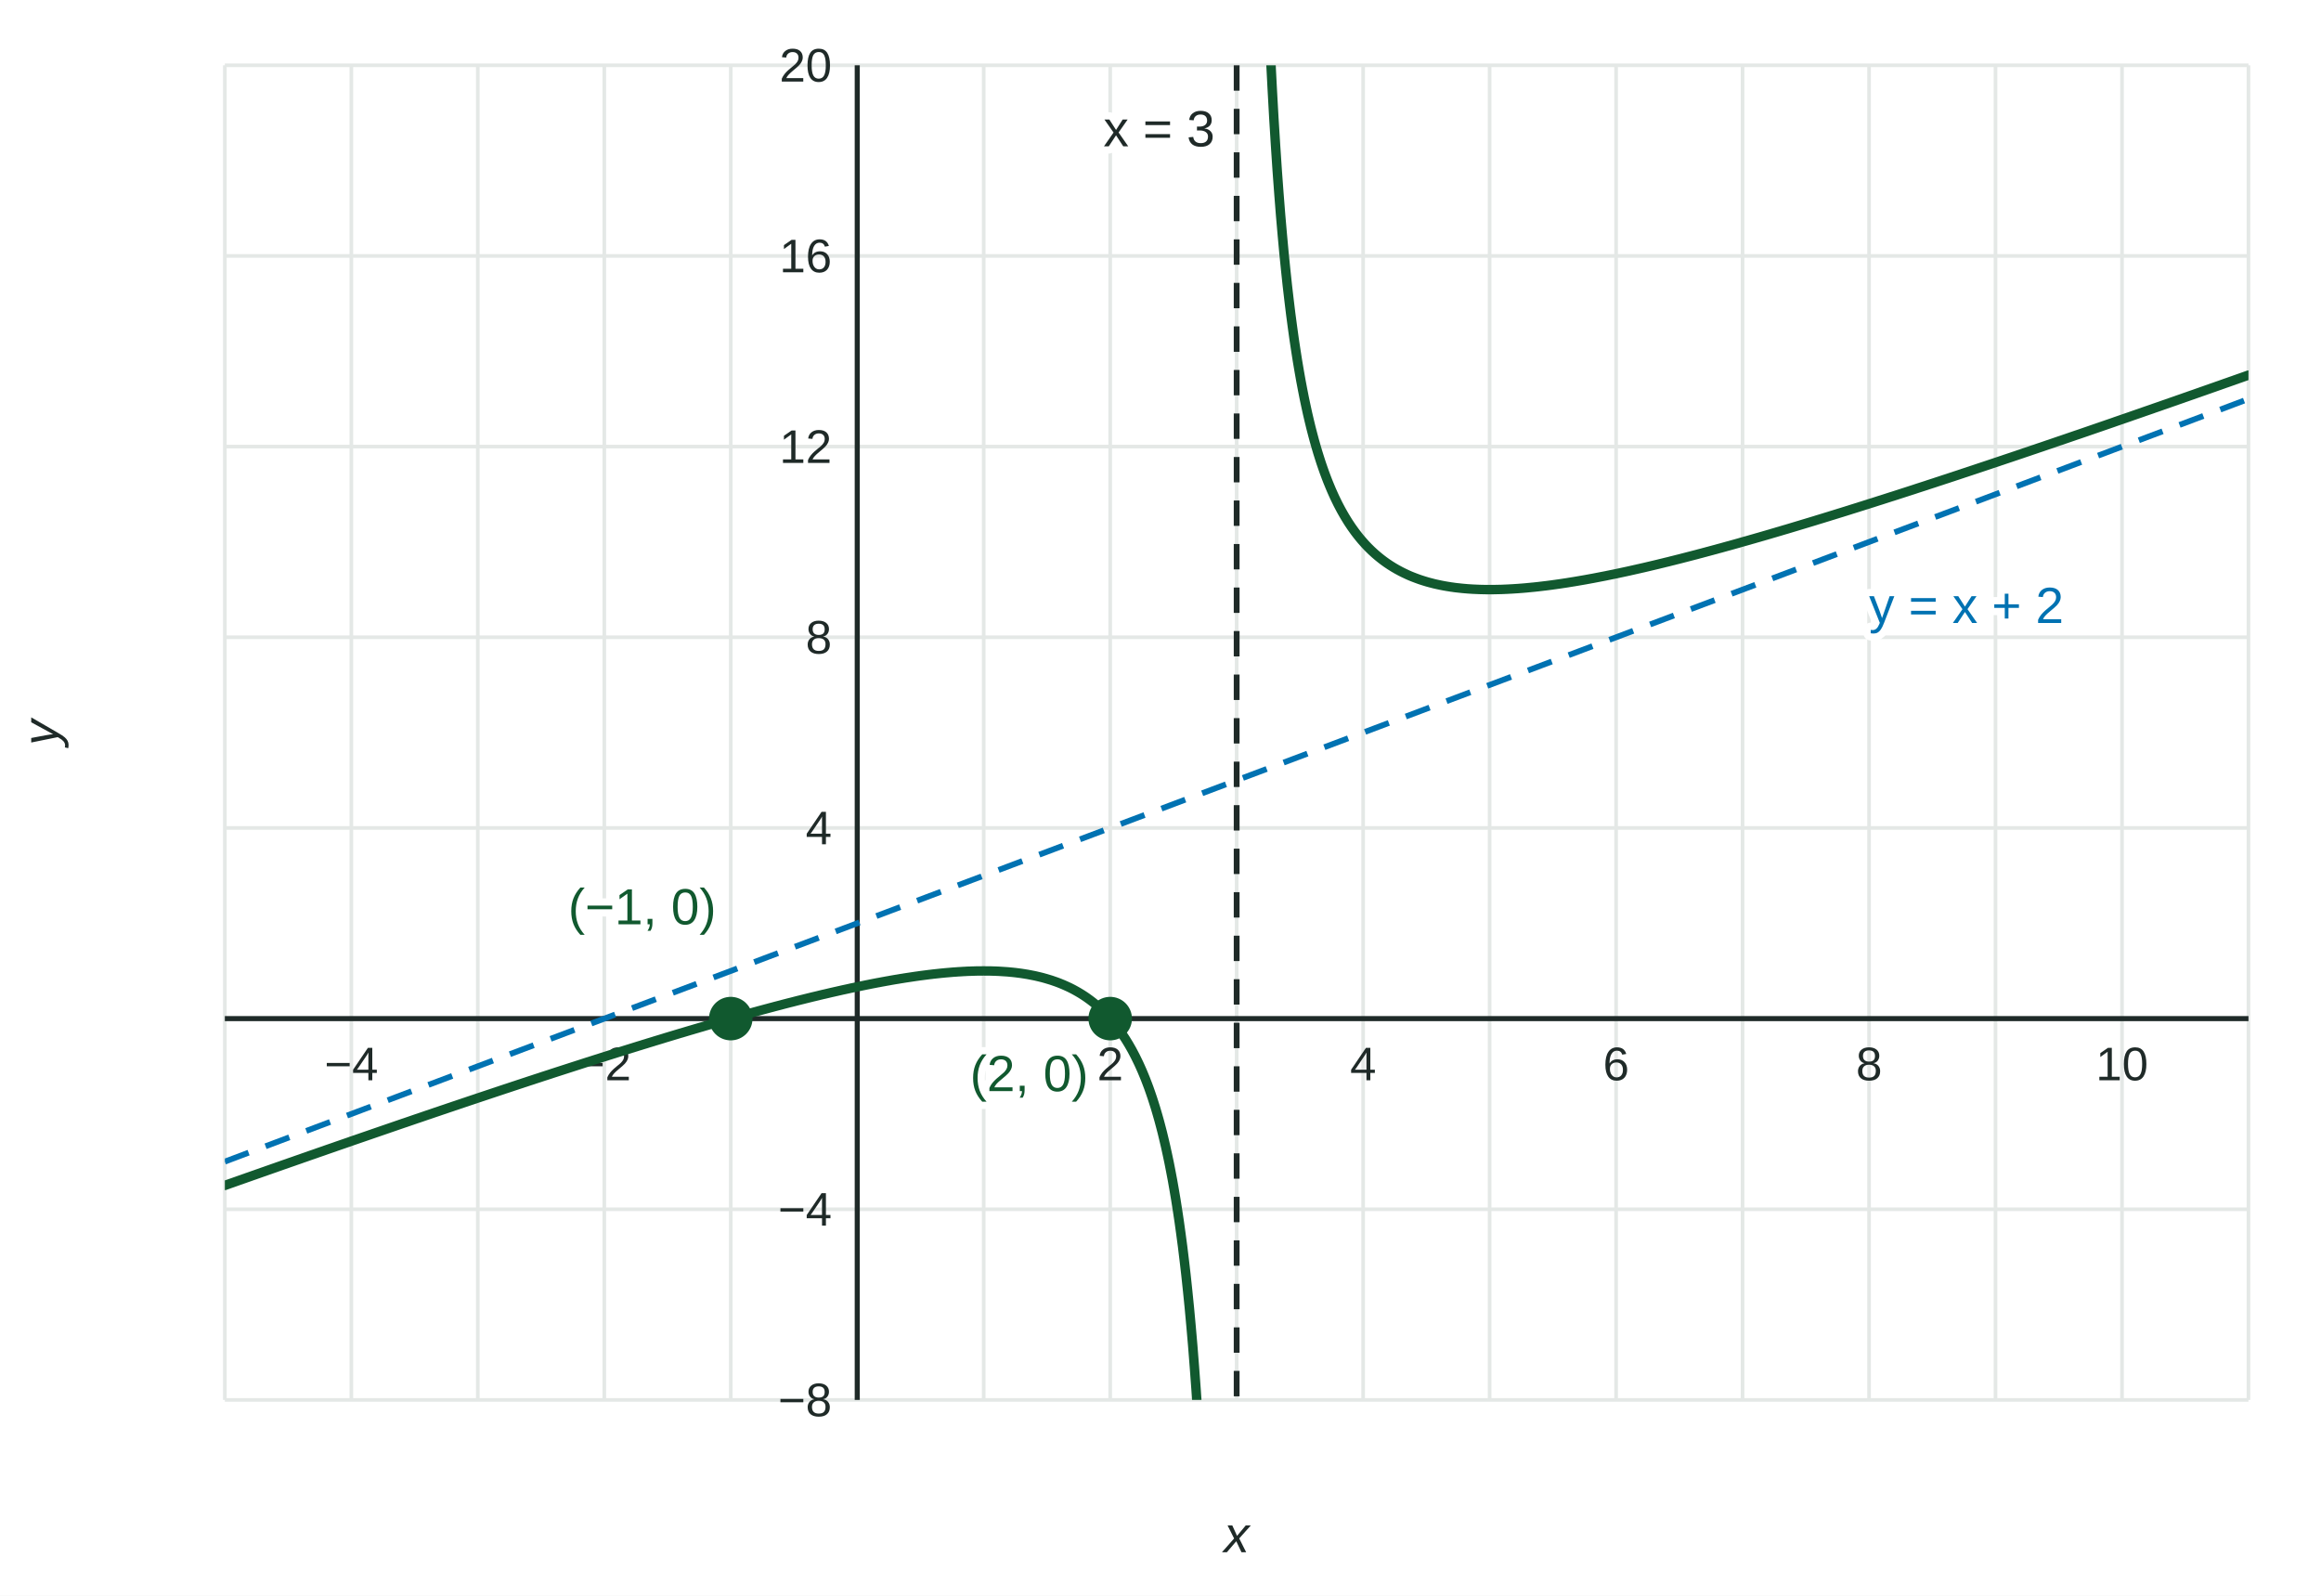
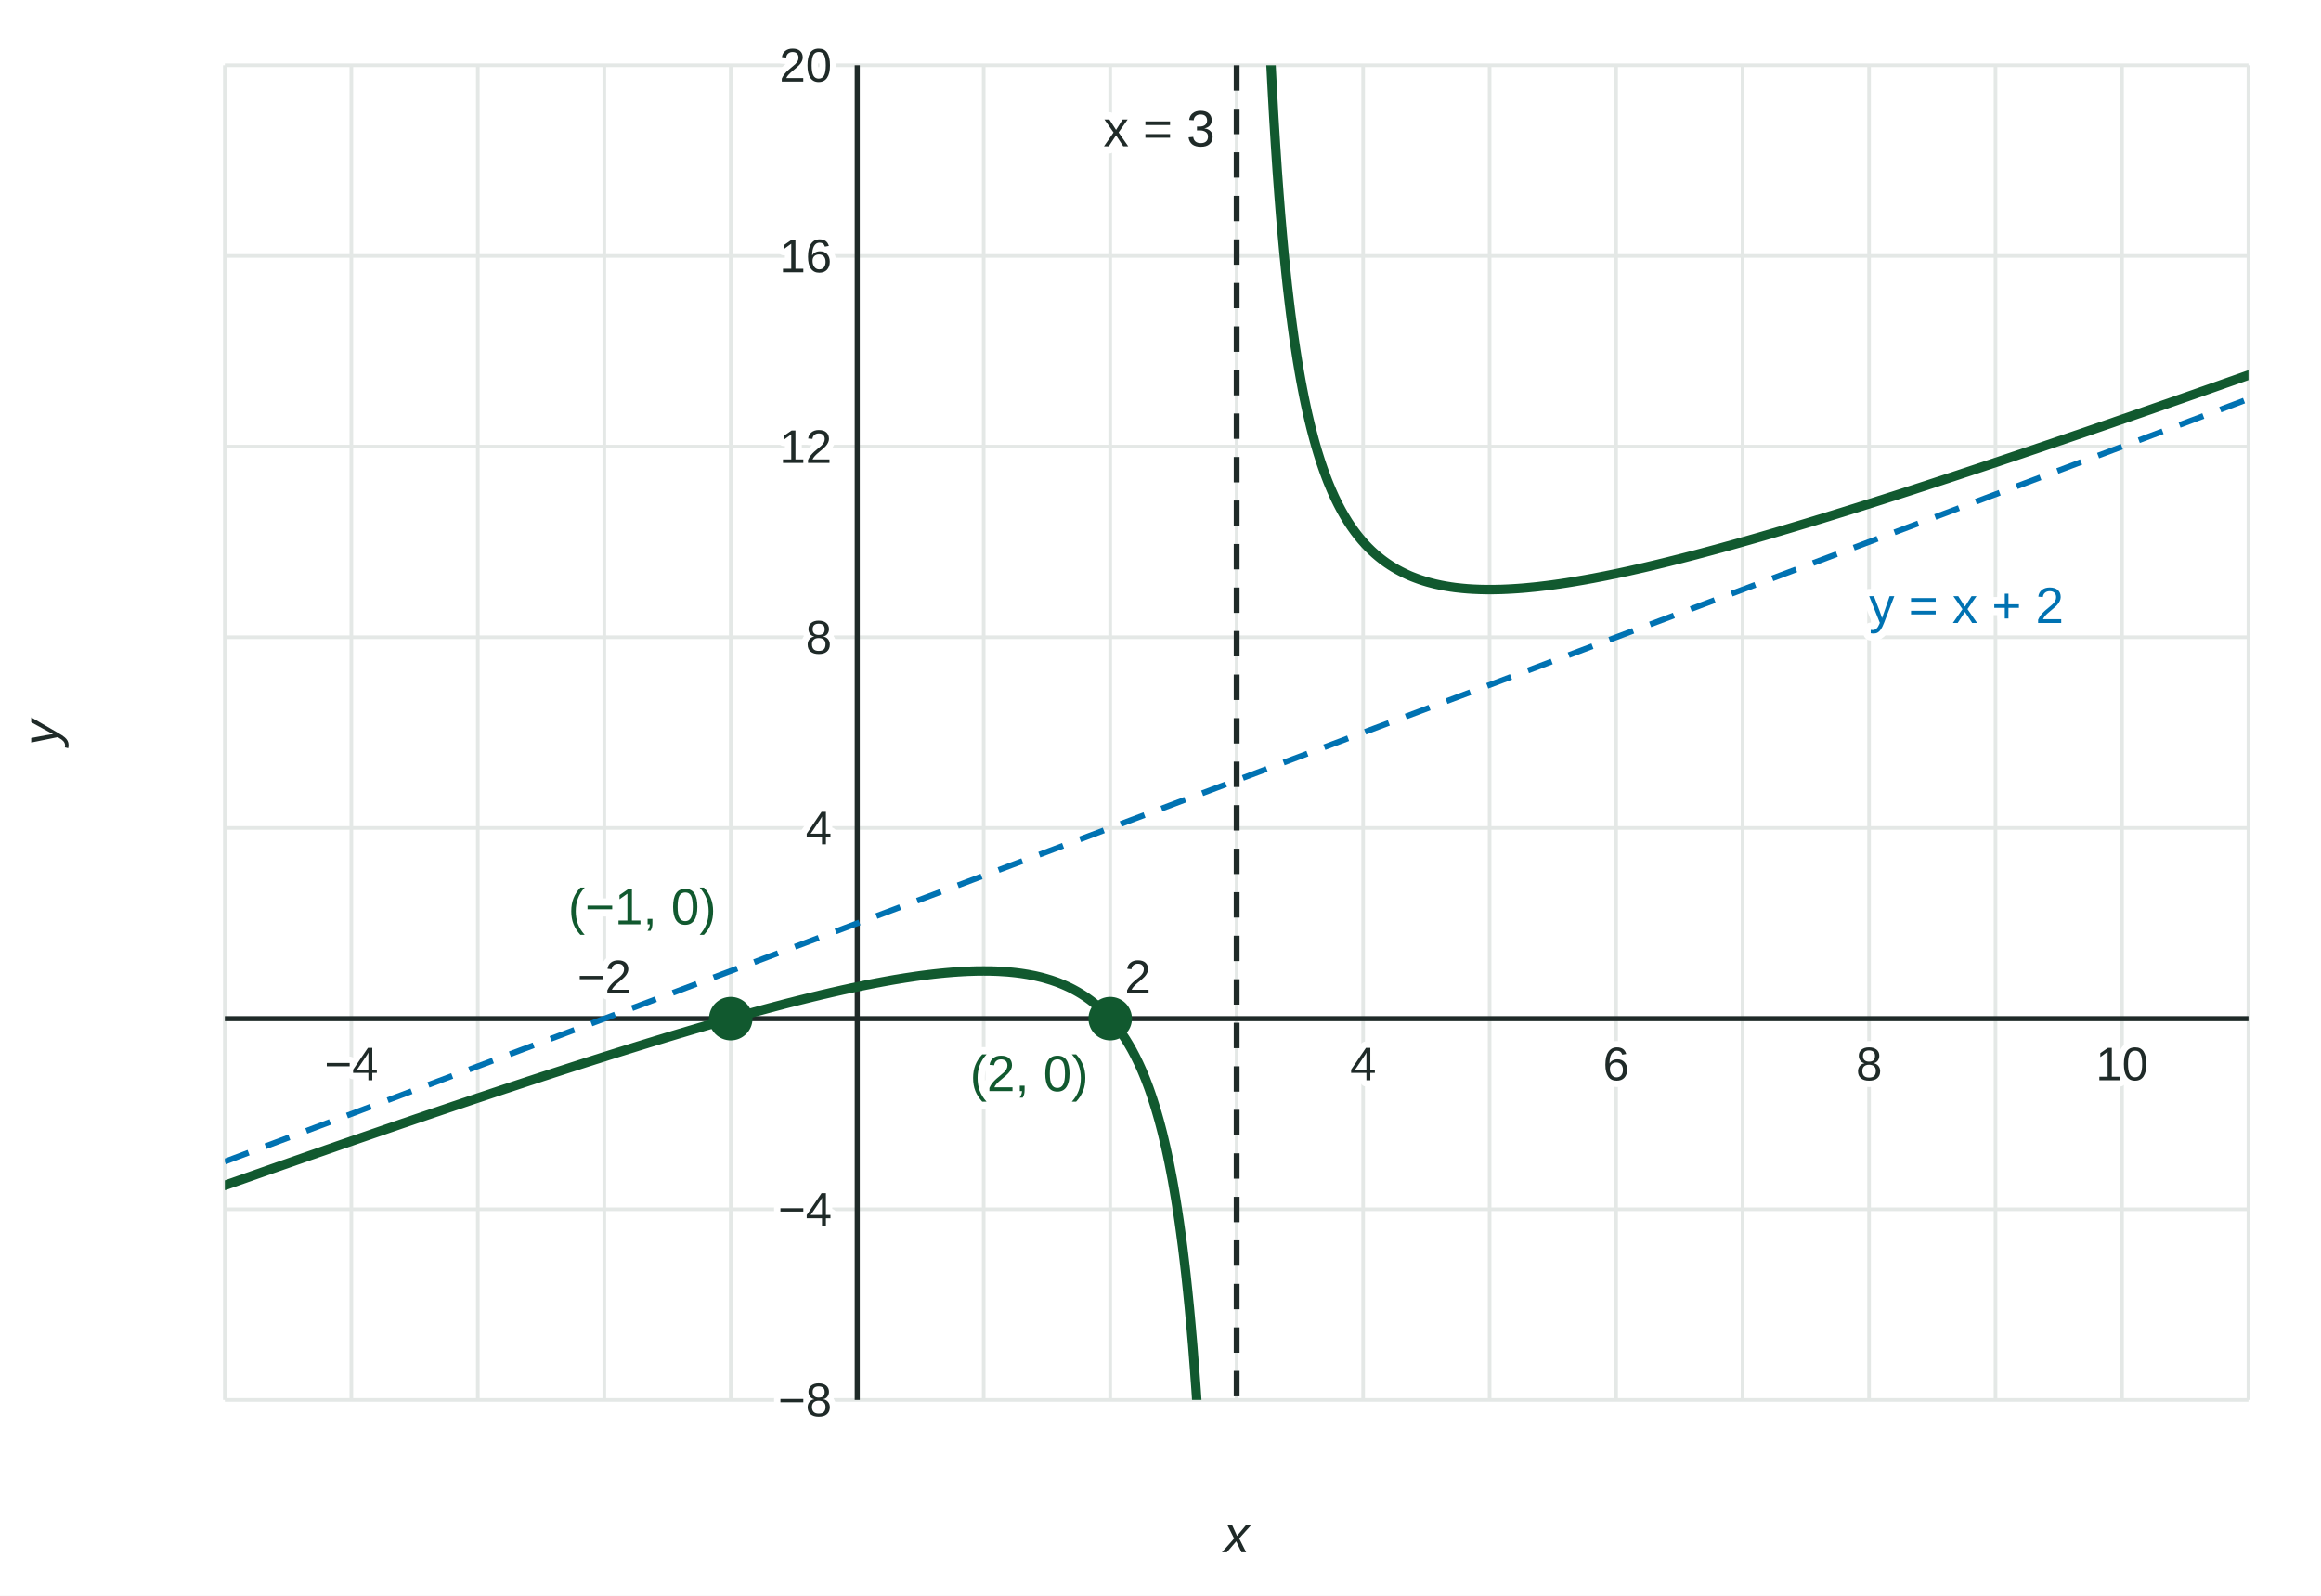
<svg xmlns="http://www.w3.org/2000/svg" width="640" height="440" viewBox="0 0 640 440" role="img" aria-labelledby="t d" font-family="Arial, Helvetica, sans-serif">
  <rect width="640" height="440" fill="#FFFFFF" />
  <clipPath id="c">
    <rect x="62" y="18" width="558" height="368" />
  </clipPath>
  <line x1="62" y1="18" x2="62" y2="386" stroke="#E4E8E6" stroke-width="1" />
  <line x1="96.88" y1="18" x2="96.88" y2="386" stroke="#E4E8E6" stroke-width="1" />
  <line x1="131.75" y1="18" x2="131.75" y2="386" stroke="#E4E8E6" stroke-width="1" />
  <line x1="166.63" y1="18" x2="166.63" y2="386" stroke="#E4E8E6" stroke-width="1" />
  <line x1="201.5" y1="18" x2="201.5" y2="386" stroke="#E4E8E6" stroke-width="1" />
  <line x1="236.38" y1="18" x2="236.38" y2="386" stroke="#E4E8E6" stroke-width="1" />
  <line x1="271.25" y1="18" x2="271.25" y2="386" stroke="#E4E8E6" stroke-width="1" />
  <line x1="306.13" y1="18" x2="306.13" y2="386" stroke="#E4E8E6" stroke-width="1" />
  <line x1="341" y1="18" x2="341" y2="386" stroke="#E4E8E6" stroke-width="1" />
  <line x1="375.88" y1="18" x2="375.88" y2="386" stroke="#E4E8E6" stroke-width="1" />
  <line x1="410.75" y1="18" x2="410.75" y2="386" stroke="#E4E8E6" stroke-width="1" />
  <line x1="445.63" y1="18" x2="445.63" y2="386" stroke="#E4E8E6" stroke-width="1" />
  <line x1="480.5" y1="18" x2="480.5" y2="386" stroke="#E4E8E6" stroke-width="1" />
  <line x1="515.38" y1="18" x2="515.38" y2="386" stroke="#E4E8E6" stroke-width="1" />
  <line x1="550.25" y1="18" x2="550.25" y2="386" stroke="#E4E8E6" stroke-width="1" />
  <line x1="585.13" y1="18" x2="585.13" y2="386" stroke="#E4E8E6" stroke-width="1" />
  <line x1="620" y1="18" x2="620" y2="386" stroke="#E4E8E6" stroke-width="1" />
  <line x1="62" y1="386" x2="620" y2="386" stroke="#E4E8E6" stroke-width="1" />
  <line x1="62" y1="333.43" x2="620" y2="333.43" stroke="#E4E8E6" stroke-width="1" />
  <line x1="62" y1="280.86" x2="620" y2="280.86" stroke="#E4E8E6" stroke-width="1" />
  <line x1="62" y1="228.29" x2="620" y2="228.29" stroke="#E4E8E6" stroke-width="1" />
  <line x1="62" y1="175.71" x2="620" y2="175.71" stroke="#E4E8E6" stroke-width="1" />
  <line x1="62" y1="123.14" x2="620" y2="123.14" stroke="#E4E8E6" stroke-width="1" />
  <line x1="62" y1="70.57" x2="620" y2="70.57" stroke="#E4E8E6" stroke-width="1" />
  <line x1="62" y1="18" x2="620" y2="18" stroke="#E4E8E6" stroke-width="1" />
  <line x1="62" y1="280.86" x2="620" y2="280.86" stroke="#1F2A28" stroke-width="1.4" />
  <line x1="236.38" y1="18" x2="236.38" y2="386" stroke="#1F2A28" stroke-width="1.4" />
-   <text x="62" y="297.86" font-size="13" fill="#1F2A28" text-anchor="middle" />
-   <text x="96.88" y="297.86" font-size="13" fill="#1F2A28" text-anchor="middle">−4</text>
-   <text x="131.75" y="297.86" font-size="13" fill="#1F2A28" text-anchor="middle" />
-   <text x="166.63" y="297.86" font-size="13" fill="#1F2A28" text-anchor="middle">−2</text>
-   <text x="201.5" y="297.86" font-size="13" fill="#1F2A28" text-anchor="middle" />
-   <text x="271.25" y="297.86" font-size="13" fill="#1F2A28" text-anchor="middle" />
-   <text x="306.13" y="297.86" font-size="13" fill="#1F2A28" text-anchor="middle">2</text>
-   <text x="341" y="297.86" font-size="13" fill="#1F2A28" text-anchor="middle" />
-   <text x="375.88" y="297.86" font-size="13" fill="#1F2A28" text-anchor="middle">4</text>
-   <text x="410.75" y="297.86" font-size="13" fill="#1F2A28" text-anchor="middle" />
-   <text x="445.63" y="297.86" font-size="13" fill="#1F2A28" text-anchor="middle">6</text>
-   <text x="480.5" y="297.86" font-size="13" fill="#1F2A28" text-anchor="middle" />
-   <text x="515.38" y="297.86" font-size="13" fill="#1F2A28" text-anchor="middle">8</text>
-   <text x="550.25" y="297.86" font-size="13" fill="#1F2A28" text-anchor="middle" />
-   <text x="585.13" y="297.86" font-size="13" fill="#1F2A28" text-anchor="middle">10</text>
-   <text x="620" y="297.86" font-size="13" fill="#1F2A28" text-anchor="middle" />
-   <text x="229.38" y="390.5" font-size="13" fill="#1F2A28" text-anchor="end">−8</text>
-   <text x="229.38" y="337.93" font-size="13" fill="#1F2A28" text-anchor="end">−4</text>
-   <text x="229.38" y="232.79" font-size="13" fill="#1F2A28" text-anchor="end">4</text>
-   <text x="229.38" y="180.21" font-size="13" fill="#1F2A28" text-anchor="end">8</text>
-   <text x="229.38" y="127.64" font-size="13" fill="#1F2A28" text-anchor="end">12</text>
-   <text x="229.38" y="75.07" font-size="13" fill="#1F2A28" text-anchor="end">16</text>
-   <text x="229.38" y="22.5" font-size="13" fill="#1F2A28" text-anchor="end">20</text>
  <text x="341" y="428" font-size="14" fill="#1F2A28" text-anchor="middle" font-style="italic">x</text>
  <text transform="translate(16 202) rotate(-90)" font-size="14" fill="#1F2A28" text-anchor="middle" font-style="italic">y</text>
  <g clip-path="url(#c)">
    <line x1="341" y1="18" x2="341" y2="386" stroke="#1F2A28" stroke-width="1.6" stroke-dasharray="7 5" />
    <line x1="62" y1="320.29" x2="620" y2="110" stroke="#0072B2" stroke-width="1.6" stroke-dasharray="7 5" />
    <polyline points="62,326.86 62.46,326.69 62.93,326.53 63.39,326.36 63.86,326.2 64.32,326.04 64.79,325.87 65.25,325.71 65.72,325.54 66.18,325.38 66.65,325.22 67.11,325.05 67.58,324.89 68.04,324.72 68.51,324.56 68.97,324.4 69.44,324.23 69.9,324.07 70.37,323.91 70.83,323.74 71.3,323.58 71.76,323.42 72.23,323.25 72.69,323.09 73.16,322.93 73.62,322.76 74.09,322.6 74.55,322.44 75.02,322.27 75.48,322.11 75.95,321.95 76.41,321.78 76.88,321.62 77.34,321.46 77.81,321.29 78.27,321.13 78.74,320.97 79.2,320.81 79.67,320.64 80.13,320.48 80.6,320.32 81.06,320.16 81.53,319.99 81.99,319.83 82.46,319.67 82.92,319.51 83.39,319.34 83.85,319.18 84.32,319.02 84.78,318.86 85.25,318.69 85.71,318.53 86.18,318.37 86.64,318.21 87.11,318.05 87.57,317.88 88.04,317.72 88.5,317.56 88.97,317.4 89.43,317.24 89.9,317.07 90.36,316.91 90.83,316.75 91.29,316.59 91.76,316.43 92.22,316.27 92.69,316.1 93.15,315.94 93.62,315.78 94.08,315.62 94.55,315.46 95.01,315.3 95.48,315.14 95.94,314.98 96.41,314.82 96.87,314.65 97.34,314.49 97.8,314.33 98.27,314.17 98.73,314.01 99.2,313.85 99.66,313.69 100.13,313.53 100.59,313.37 101.06,313.21 101.52,313.05 101.99,312.89 102.45,312.73 102.91,312.57 103.38,312.41 103.84,312.25 104.31,312.09 104.77,311.93 105.24,311.77 105.7,311.61 106.17,311.45 106.63,311.29 107.1,311.13 107.56,310.97 108.03,310.81 108.49,310.65 108.96,310.49 109.42,310.33 109.89,310.17 110.35,310.01 110.82,309.85 111.28,309.69 111.75,309.54 112.21,309.38 112.68,309.22 113.14,309.06 113.61,308.9 114.07,308.74 114.54,308.58 115,308.42 115.47,308.27 115.93,308.11 116.4,307.95 116.86,307.79 117.33,307.63 117.79,307.47 118.26,307.32 118.72,307.16 119.19,307 119.65,306.84 120.12,306.68 120.58,306.53 121.05,306.37 121.51,306.21 121.98,306.05 122.44,305.9 122.91,305.74 123.37,305.58 123.84,305.42 124.3,305.27 124.77,305.11 125.23,304.95 125.7,304.8 126.16,304.64 126.63,304.48 127.09,304.33 127.56,304.17 128.02,304.01 128.49,303.86 128.95,303.7 129.42,303.54 129.88,303.39 130.35,303.23 130.81,303.08 131.28,302.92 131.74,302.76 132.21,302.61 132.67,302.45 133.14,302.3 133.6,302.14 134.07,301.99 134.53,301.83 135,301.68 135.46,301.52 135.93,301.37 136.39,301.21 136.86,301.06 137.32,300.9 137.79,300.75 138.25,300.59 138.72,300.44 139.18,300.28 139.65,300.13 140.11,299.98 140.58,299.82 141.04,299.67 141.51,299.51 141.97,299.36 142.43,299.21 142.9,299.05 143.36,298.9 143.83,298.75 144.29,298.59 144.76,298.44 145.22,298.29 145.69,298.13 146.15,297.98 146.62,297.83 147.08,297.68 147.55,297.52 148.01,297.37 148.48,297.22 148.94,297.07 149.41,296.91 149.87,296.76 150.34,296.61 150.8,296.46 151.27,296.31 151.73,296.16 152.2,296 152.66,295.85 153.13,295.7 153.59,295.55 154.06,295.4 154.52,295.25 154.99,295.1 155.45,294.95 155.92,294.8 156.38,294.65 156.85,294.5 157.31,294.35 157.78,294.2 158.24,294.05 158.71,293.9 159.17,293.75 159.64,293.6 160.1,293.45 160.57,293.3 161.03,293.15 161.5,293 161.96,292.85 162.43,292.71 162.89,292.56 163.36,292.41 163.82,292.26 164.29,292.11 164.75,291.97 165.22,291.82 165.68,291.67 166.15,291.52 166.61,291.38 167.08,291.23 167.54,291.08 168.01,290.93 168.47,290.79 168.94,290.64 169.4,290.5 169.87,290.35 170.33,290.2 170.8,290.06 171.26,289.91 171.73,289.77 172.19,289.62 172.66,289.48 173.12,289.33 173.59,289.19 174.05,289.04 174.52,288.9 174.98,288.75 175.45,288.61 175.91,288.46 176.38,288.32 176.84,288.18 177.31,288.03 177.77,287.89 178.24,287.75 178.7,287.6 179.17,287.46 179.63,287.32 180.1,287.18 180.56,287.03 181.03,286.89 181.49,286.75 181.96,286.61 182.42,286.47 182.88,286.33 183.35,286.18 183.81,286.04 184.28,285.9 184.74,285.76 185.21,285.62 185.67,285.48 186.14,285.34 186.6,285.2 187.07,285.06 187.53,284.92 188,284.79 188.46,284.65 188.93,284.51 189.39,284.37 189.86,284.23 190.32,284.09 190.79,283.96 191.25,283.82 191.72,283.68 192.18,283.55 192.65,283.41 193.11,283.27 193.58,283.14 194.04,283 194.51,282.86 194.97,282.73 195.44,282.59 195.9,282.46 196.37,282.32 196.83,282.19 197.3,282.06 197.76,281.92 198.23,281.79 198.69,281.66 199.16,281.52 199.62,281.39 200.09,281.26 200.55,281.13 201.02,280.99 201.48,280.86 201.95,280.73 202.41,280.6 202.88,280.47 203.34,280.34 203.81,280.21 204.27,280.08 204.74,279.95 205.2,279.82 205.67,279.69 206.13,279.56 206.6,279.43 207.06,279.31 207.53,279.18 207.99,279.05 208.46,278.93 208.92,278.8 209.39,278.67 209.85,278.55 210.32,278.42 210.78,278.3 211.25,278.17 211.71,278.05 212.18,277.92 212.64,277.8 213.11,277.68 213.57,277.55 214.04,277.43 214.5,277.31 214.97,277.19 215.43,277.07 215.9,276.94 216.36,276.82 216.83,276.7 217.29,276.58 217.76,276.46 218.22,276.35 218.69,276.23 219.15,276.11 219.62,275.99 220.08,275.87 220.55,275.76 221.01,275.64 221.48,275.53 221.94,275.41 222.4,275.3 222.87,275.18 223.33,275.07 223.8,274.95 224.26,274.84 224.73,274.73 225.19,274.62 225.66,274.51 226.12,274.39 226.59,274.28 227.05,274.17 227.52,274.07 227.98,273.96 228.45,273.85 228.91,273.74 229.38,273.63 229.84,273.53 230.31,273.42 230.77,273.32 231.24,273.21 231.7,273.11 232.17,273 232.63,272.9 233.1,272.8 233.56,272.7 234.03,272.6 234.49,272.49 234.96,272.39 235.42,272.3 235.89,272.2 236.35,272.1 236.82,272 237.28,271.91 237.75,271.81 238.21,271.72 238.68,271.62 239.14,271.53 239.61,271.44 240.07,271.34 240.54,271.25 241,271.16 241.47,271.07 241.93,270.98 242.4,270.9 242.86,270.81 243.33,270.72 243.79,270.64 244.26,270.55 244.72,270.47 245.19,270.39 245.65,270.3 246.12,270.22 246.58,270.14 247.05,270.06 247.51,269.99 247.98,269.91 248.44,269.83 248.91,269.76 249.37,269.68 249.84,269.61 250.3,269.54 250.77,269.47 251.23,269.4 251.7,269.33 252.16,269.26 252.63,269.19 253.09,269.13 253.56,269.06 254.02,269 254.49,268.94 254.95,268.88 255.42,268.82 255.88,268.76 256.35,268.7 256.81,268.65 257.28,268.59 257.74,268.54 258.21,268.49 258.67,268.44 259.14,268.39 259.6,268.34 260.07,268.3 260.53,268.25 261,268.21 261.46,268.17 261.93,268.13 262.39,268.09 262.85,268.05 263.32,268.02 263.78,267.99 264.25,267.95 264.71,267.93 265.18,267.9 265.64,267.87 266.11,267.85 266.57,267.82 267.04,267.8 267.5,267.79 267.97,267.77 268.43,267.76 268.9,267.74 269.36,267.73 269.83,267.72 270.29,267.72 270.76,267.72 271.22,267.71 271.69,267.72 272.15,267.72 272.62,267.72 273.08,267.73 273.55,267.74 274.01,267.76 274.48,267.77 274.94,267.79 275.41,267.81 275.87,267.84 276.34,267.87 276.8,267.9 277.27,267.93 277.73,267.96 278.2,268 278.66,268.05 279.13,268.09 279.59,268.14 280.06,268.19 280.52,268.25 280.99,268.31 281.45,268.37 281.92,268.44 282.38,268.51 282.85,268.59 283.31,268.66 283.78,268.75 284.24,268.84 284.71,268.93 285.17,269.02 285.64,269.12 286.1,269.23 286.57,269.34 287.03,269.45 287.5,269.57 287.96,269.7 288.43,269.83 288.89,269.97 289.36,270.11 289.82,270.25 290.29,270.41 290.75,270.57 291.22,270.73 291.68,270.9 292.15,271.08 292.61,271.27 293.08,271.46 293.54,271.66 294.01,271.87 294.47,272.08 294.94,272.3 295.4,272.53 295.87,272.77 296.33,273.02 296.8,273.28 297.26,273.54 297.73,273.82 298.19,274.1 298.66,274.4 299.12,274.7 299.59,275.02 300.05,275.35 300.52,275.69 300.98,276.04 301.45,276.4 301.91,276.78 302.37,277.17 302.84,277.57 303.3,277.99 303.77,278.42 304.23,278.87 304.7,279.33 305.16,279.81 305.63,280.31 306.09,280.82 306.56,281.36 307.02,281.91 307.49,282.48 307.95,283.08 308.42,283.69 308.88,284.33 309.35,285 309.81,285.69 310.28,286.4 310.74,287.14 311.21,287.91 311.67,288.71 312.14,289.54 312.6,290.41 313.07,291.31 313.53,292.25 314,293.22 314.46,294.23 314.93,295.29 315.39,296.39 315.86,297.54 316.32,298.74 316.79,299.99 317.25,301.3 317.72,302.67 318.18,304.1 318.65,305.59 319.11,307.16 319.58,308.8 320.04,310.52 320.51,312.33 320.97,314.24 321.44,316.24 321.9,318.34 322.37,320.56 322.83,322.91 323.3,325.38 323.76,328 324.23,330.77 324.69,333.71 325.16,336.84 325.62,340.16 326.09,343.7 326.55,347.49 327.02,351.53 327.48,355.86 327.95,360.52 328.41,365.53 328.88,370.94 329.34,376.8 329.81,383.16 330.27,390.08 330.74,397.64 331.2,405.95 331.67,415.09 332.13,425.21 332.6,436.48 333.06,449.08 333.53,463.27 333.99,479.37 334.46,497.78 334.92,519.03 335.39,543.83 335.85,573.14 336.32,608.31 336.78,651.26 337.25,704.9 337.71,773.75 338.18,865.32 338.64,993.05 339.11,1183.55" fill="none" stroke="#11592F" stroke-width="2.6" stroke-linejoin="round" stroke-linecap="round" />
    <polyline points="342.43,-1067.78 342.89,-753.26 343.36,-562.76 343.82,-435.03 344.29,-343.46 344.75,-274.61 345.22,-220.98 345.68,-178.02 346.15,-142.86 346.61,-113.54 347.08,-88.74 347.54,-67.49 348.01,-49.08 348.47,-32.98 348.94,-18.79 349.4,-6.19 349.87,5.07 350.33,15.19 350.8,24.34 351.26,32.64 351.73,40.21 352.19,47.13 352.66,53.49 353.12,59.34 353.59,64.75 354.05,69.77 354.52,74.42 354.98,78.76 355.45,82.8 355.91,86.58 356.38,90.12 356.84,93.45 357.31,96.57 357.77,99.51 358.24,102.29 358.7,104.9 359.17,107.38 359.63,109.72 360.1,111.94 360.56,114.05 361.03,116.05 361.49,117.95 361.96,119.76 362.42,121.48 362.89,123.13 363.35,124.69 363.82,126.19 364.28,127.62 364.75,128.99 365.21,130.29 365.68,131.55 366.14,132.74 366.61,133.89 367.07,134.99 367.54,136.05 368,137.07 368.47,138.04 368.93,138.98 369.4,139.88 369.86,140.74 370.33,141.57 370.79,142.37 371.26,143.14 371.72,143.89 372.19,144.6 372.65,145.29 373.12,145.95 373.58,146.59 374.05,147.21 374.51,147.8 374.98,148.38 375.44,148.93 375.91,149.46 376.37,149.98 376.84,150.48 377.3,150.96 377.77,151.42 378.23,151.87 378.7,152.3 379.16,152.72 379.63,153.12 380.09,153.51 380.55,153.88 381.02,154.25 381.48,154.6 381.95,154.94 382.41,155.27 382.88,155.58 383.34,155.89 383.81,156.18 384.27,156.47 384.74,156.74 385.2,157.01 385.67,157.26 386.13,157.51 386.6,157.75 387.06,157.98 387.53,158.2 387.99,158.42 388.46,158.63 388.92,158.83 389.39,159.02 389.85,159.2 390.32,159.38 390.78,159.55 391.25,159.72 391.71,159.88 392.18,160.03 392.64,160.18 393.11,160.32 393.57,160.46 394.04,160.59 394.5,160.71 394.97,160.83 395.43,160.95 395.9,161.06 396.36,161.16 396.83,161.26 397.29,161.36 397.76,161.45 398.22,161.54 398.69,161.62 399.15,161.7 399.62,161.77 400.08,161.85 400.55,161.91 401.01,161.98 401.48,162.04 401.94,162.09 402.41,162.14 402.87,162.19 403.34,162.24 403.8,162.28 404.27,162.32 404.73,162.36 405.2,162.39 405.66,162.42 406.13,162.45 406.59,162.47 407.06,162.49 407.52,162.51 407.99,162.53 408.45,162.54 408.92,162.55 409.38,162.56 409.85,162.57 410.31,162.57 410.78,162.57 411.24,162.57 411.71,162.57 412.17,162.56 412.64,162.55 413.1,162.54 413.57,162.53 414.03,162.52 414.5,162.5 414.96,162.48 415.43,162.46 415.89,162.44 416.36,162.41 416.82,162.39 417.29,162.36 417.75,162.33 418.22,162.3 418.68,162.27 419.15,162.23 419.61,162.2 420.07,162.16 420.54,162.12 421,162.08 421.47,162.03 421.93,161.99 422.4,161.94 422.86,161.9 423.33,161.85 423.79,161.8 424.26,161.75 424.72,161.69 425.19,161.64 425.65,161.58 426.12,161.53 426.58,161.47 427.05,161.41 427.51,161.35 427.98,161.29 428.44,161.22 428.91,161.16 429.37,161.09 429.84,161.03 430.3,160.96 430.77,160.89 431.23,160.82 431.7,160.75 432.16,160.68 432.63,160.6 433.09,160.53 433.56,160.45 434.02,160.38 434.49,160.3 434.95,160.22 435.42,160.14 435.88,160.06 436.35,159.98 436.81,159.9 437.28,159.82 437.74,159.73 438.21,159.65 438.67,159.56 439.14,159.48 439.6,159.39 440.07,159.3 440.53,159.21 441,159.12 441.46,159.03 441.93,158.94 442.39,158.85 442.86,158.76 443.32,158.66 443.79,158.57 444.25,158.47 444.72,158.38 445.18,158.28 445.65,158.19 446.11,158.09 446.58,157.99 447.04,157.89 447.51,157.79 447.97,157.69 448.44,157.59 448.9,157.49 449.37,157.39 449.83,157.28 450.3,157.18 450.76,157.07 451.23,156.97 451.69,156.86 452.16,156.76 452.62,156.65 453.09,156.55 453.55,156.44 454.02,156.33 454.48,156.22 454.95,156.11 455.41,156 455.88,155.89 456.34,155.78 456.81,155.67 457.27,155.56 457.74,155.44 458.2,155.33 458.67,155.22 459.13,155.1 459.6,154.99 460.06,154.88 460.52,154.76 460.99,154.64 461.45,154.53 461.92,154.41 462.38,154.29 462.85,154.18 463.31,154.06 463.78,153.94 464.24,153.82 464.71,153.7 465.17,153.58 465.64,153.46 466.1,153.34 466.57,153.22 467.03,153.1 467.5,152.98 467.96,152.86 468.43,152.73 468.89,152.61 469.36,152.49 469.82,152.36 470.29,152.24 470.75,152.11 471.22,151.99 471.68,151.86 472.15,151.74 472.61,151.61 473.08,151.49 473.54,151.36 474.01,151.23 474.47,151.11 474.94,150.98 475.4,150.85 475.87,150.72 476.33,150.59 476.8,150.47 477.26,150.34 477.73,150.21 478.19,150.08 478.66,149.95 479.12,149.82 479.59,149.69 480.05,149.55 480.52,149.42 480.98,149.29 481.45,149.16 481.91,149.03 482.38,148.9 482.84,148.76 483.31,148.63 483.77,148.5 484.24,148.36 484.7,148.23 485.17,148.1 485.63,147.96 486.1,147.83 486.56,147.69 487.03,147.56 487.49,147.42 487.96,147.29 488.42,147.15 488.89,147.01 489.35,146.88 489.82,146.74 490.28,146.6 490.75,146.47 491.21,146.33 491.68,146.19 492.14,146.05 492.61,145.92 493.07,145.78 493.54,145.64 494,145.5 494.47,145.36 494.93,145.22 495.4,145.08 495.86,144.94 496.33,144.8 496.79,144.66 497.26,144.52 497.72,144.38 498.19,144.24 498.65,144.1 499.12,143.96 499.58,143.82 500.04,143.68 500.51,143.54 500.97,143.39 501.44,143.25 501.9,143.11 502.37,142.97 502.83,142.83 503.3,142.68 503.76,142.54 504.23,142.4 504.69,142.25 505.16,142.11 505.62,141.97 506.09,141.82 506.55,141.68 507.02,141.53 507.48,141.39 507.95,141.25 508.41,141.1 508.88,140.96 509.34,140.81 509.81,140.67 510.27,140.52 510.74,140.37 511.2,140.23 511.67,140.08 512.13,139.94 512.6,139.79 513.06,139.64 513.53,139.5 513.99,139.35 514.46,139.2 514.92,139.06 515.39,138.91 515.85,138.76 516.32,138.62 516.78,138.47 517.25,138.32 517.71,138.17 518.18,138.02 518.64,137.88 519.11,137.73 519.57,137.58 520.04,137.43 520.5,137.28 520.97,137.13 521.43,136.98 521.9,136.84 522.36,136.69 522.83,136.54 523.29,136.39 523.76,136.24 524.22,136.09 524.69,135.94 525.15,135.79 525.62,135.64 526.08,135.49 526.55,135.34 527.01,135.19 527.48,135.04 527.94,134.89 528.41,134.73 528.87,134.58 529.34,134.43 529.8,134.28 530.27,134.13 530.73,133.98 531.2,133.83 531.66,133.67 532.13,133.52 532.59,133.37 533.06,133.22 533.52,133.07 533.99,132.91 534.45,132.76 534.92,132.61 535.38,132.46 535.85,132.3 536.31,132.15 536.78,132 537.24,131.85 537.71,131.69 538.17,131.54 538.64,131.39 539.1,131.23 539.57,131.08 540.03,130.93 540.49,130.77 540.96,130.62 541.42,130.46 541.89,130.31 542.35,130.16 542.82,130 543.28,129.85 543.75,129.69 544.21,129.54 544.68,129.38 545.14,129.23 545.61,129.07 546.07,128.92 546.54,128.76 547,128.61 547.47,128.45 547.93,128.3 548.4,128.14 548.86,127.99 549.33,127.83 549.79,127.68 550.26,127.52 550.72,127.37 551.19,127.21 551.65,127.05 552.12,126.9 552.58,126.74 553.05,126.58 553.51,126.43 553.98,126.27 554.44,126.12 554.91,125.96 555.37,125.8 555.84,125.65 556.3,125.49 556.77,125.33 557.23,125.18 557.7,125.02 558.16,124.86 558.63,124.7 559.09,124.55 559.56,124.39 560.02,124.23 560.49,124.07 560.95,123.92 561.42,123.76 561.88,123.6 562.35,123.44 562.81,123.29 563.28,123.13 563.74,122.97 564.21,122.81 564.67,122.65 565.14,122.5 565.6,122.34 566.07,122.18 566.53,122.02 567,121.86 567.46,121.7 567.93,121.54 568.39,121.39 568.86,121.23 569.32,121.07 569.79,120.91 570.25,120.75 570.72,120.59 571.18,120.43 571.65,120.27 572.11,120.11 572.58,119.95 573.04,119.8 573.51,119.64 573.97,119.48 574.44,119.32 574.9,119.16 575.37,119 575.83,118.84 576.3,118.68 576.76,118.52 577.23,118.36 577.69,118.2 578.16,118.04 578.62,117.88 579.09,117.72 579.55,117.56 580.01,117.4 580.48,117.24 580.94,117.08 581.41,116.92 581.87,116.76 582.34,116.6 582.8,116.44 583.27,116.27 583.73,116.11 584.2,115.95 584.66,115.79 585.13,115.63 585.59,115.47 586.06,115.31 586.52,115.15 586.99,114.99 587.45,114.83 587.92,114.66 588.38,114.5 588.85,114.34 589.31,114.18 589.78,114.02 590.24,113.86 590.71,113.7 591.17,113.53 591.64,113.37 592.1,113.21 592.57,113.05 593.03,112.89 593.5,112.73 593.96,112.56 594.43,112.4 594.89,112.24 595.36,112.08 595.82,111.92 596.29,111.75 596.75,111.59 597.22,111.43 597.68,111.27 598.15,111.11 598.61,110.94 599.08,110.78 599.54,110.62 600.01,110.46 600.47,110.29 600.94,110.13 601.4,109.97 601.87,109.81 602.33,109.64 602.8,109.48 603.26,109.32 603.73,109.15 604.19,108.99 604.66,108.83 605.12,108.67 605.59,108.5 606.05,108.34 606.52,108.18 606.98,108.01 607.45,107.85 607.91,107.69 608.38,107.52 608.84,107.36 609.31,107.2 609.77,107.03 610.24,106.87 610.7,106.71 611.17,106.54 611.63,106.38 612.1,106.22 612.56,106.05 613.03,105.89 613.49,105.72 613.96,105.56 614.42,105.4 614.89,105.23 615.35,105.07 615.82,104.91 616.28,104.74 616.75,104.58 617.21,104.41 617.68,104.25 618.14,104.09 618.61,103.92 619.07,103.76 619.54,103.59 620,103.43" fill="none" stroke="#11592F" stroke-width="2.6" stroke-linejoin="round" stroke-linecap="round" />
  </g>
+   <text x="62" y="297.86" font-size="13" fill="#1F2A28" text-anchor="middle" paint-order="stroke" stroke="#FFFFFF" stroke-width="3.5" stroke-linejoin="round" />
+   <text x="96.88" y="297.86" font-size="13" fill="#1F2A28" text-anchor="middle" paint-order="stroke" stroke="#FFFFFF" stroke-width="3.5" stroke-linejoin="round">−4</text>
+   <text x="131.75" y="273.86" font-size="13" fill="#1F2A28" text-anchor="middle" paint-order="stroke" stroke="#FFFFFF" stroke-width="3.5" stroke-linejoin="round" />
+   <text x="166.63" y="273.86" font-size="13" fill="#1F2A28" text-anchor="middle" paint-order="stroke" stroke="#FFFFFF" stroke-width="3.5" stroke-linejoin="round">−2</text>
+   <text x="201.5" y="297.86" font-size="13" fill="#1F2A28" text-anchor="middle" paint-order="stroke" stroke="#FFFFFF" stroke-width="3.5" stroke-linejoin="round" />
+   <text x="271.25" y="273.86" font-size="13" fill="#1F2A28" text-anchor="middle" paint-order="stroke" stroke="#FFFFFF" stroke-width="3.5" stroke-linejoin="round" />
+   <text x="310.13" y="273.86" font-size="13" fill="#1F2A28" text-anchor="start" paint-order="stroke" stroke="#FFFFFF" stroke-width="3.5" stroke-linejoin="round">2</text>
+   <text x="341" y="297.86" font-size="13" fill="#1F2A28" text-anchor="middle" paint-order="stroke" stroke="#FFFFFF" stroke-width="3.5" stroke-linejoin="round" />
+   <text x="375.88" y="297.86" font-size="13" fill="#1F2A28" text-anchor="middle" paint-order="stroke" stroke="#FFFFFF" stroke-width="3.5" stroke-linejoin="round">4</text>
+   <text x="410.75" y="297.86" font-size="13" fill="#1F2A28" text-anchor="middle" paint-order="stroke" stroke="#FFFFFF" stroke-width="3.5" stroke-linejoin="round" />
+   <text x="445.63" y="297.86" font-size="13" fill="#1F2A28" text-anchor="middle" paint-order="stroke" stroke="#FFFFFF" stroke-width="3.5" stroke-linejoin="round">6</text>
+   <text x="480.5" y="297.86" font-size="13" fill="#1F2A28" text-anchor="middle" paint-order="stroke" stroke="#FFFFFF" stroke-width="3.5" stroke-linejoin="round" />
+   <text x="515.38" y="297.86" font-size="13" fill="#1F2A28" text-anchor="middle" paint-order="stroke" stroke="#FFFFFF" stroke-width="3.5" stroke-linejoin="round">8</text>
+   <text x="550.25" y="297.86" font-size="13" fill="#1F2A28" text-anchor="middle" paint-order="stroke" stroke="#FFFFFF" stroke-width="3.5" stroke-linejoin="round" />
+   <text x="585.13" y="297.86" font-size="13" fill="#1F2A28" text-anchor="middle" paint-order="stroke" stroke="#FFFFFF" stroke-width="3.5" stroke-linejoin="round">10</text>
+   <text x="620" y="297.86" font-size="13" fill="#1F2A28" text-anchor="middle" paint-order="stroke" stroke="#FFFFFF" stroke-width="3.5" stroke-linejoin="round" />
+   <text x="229.38" y="390.5" font-size="13" fill="#1F2A28" text-anchor="end" paint-order="stroke" stroke="#FFFFFF" stroke-width="3.5" stroke-linejoin="round">−8</text>
+   <text x="229.38" y="337.93" font-size="13" fill="#1F2A28" text-anchor="end" paint-order="stroke" stroke="#FFFFFF" stroke-width="3.5" stroke-linejoin="round">−4</text>
+   <text x="229.38" y="232.79" font-size="13" fill="#1F2A28" text-anchor="end" paint-order="stroke" stroke="#FFFFFF" stroke-width="3.5" stroke-linejoin="round">4</text>
+   <text x="229.38" y="180.21" font-size="13" fill="#1F2A28" text-anchor="end" paint-order="stroke" stroke="#FFFFFF" stroke-width="3.5" stroke-linejoin="round">8</text>
+   <text x="229.38" y="127.64" font-size="13" fill="#1F2A28" text-anchor="end" paint-order="stroke" stroke="#FFFFFF" stroke-width="3.5" stroke-linejoin="round">12</text>
+   <text x="229.38" y="75.07" font-size="13" fill="#1F2A28" text-anchor="end" paint-order="stroke" stroke="#FFFFFF" stroke-width="3.5" stroke-linejoin="round">16</text>
+   <text x="229.38" y="22.5" font-size="13" fill="#1F2A28" text-anchor="end" paint-order="stroke" stroke="#FFFFFF" stroke-width="3.5" stroke-linejoin="round">20</text>
  <circle cx="201.5" cy="280.86" r="5" fill="#11592F" stroke="#11592F" stroke-width="2" />
  <circle cx="306.13" cy="280.86" r="5" fill="#11592F" stroke="#11592F" stroke-width="2" />
  <text x="515.38" y="171.77" font-size="14" fill="#0072B2" text-anchor="start" stroke="#FFFFFF" stroke-width="4" stroke-linejoin="round" paint-order="stroke">y = x + 2</text>
  <text x="335" y="40.34" font-size="14" fill="#1F2A28" text-anchor="end" stroke="#FFFFFF" stroke-width="4" stroke-linejoin="round" paint-order="stroke">x = 3</text>
  <text x="197.5" y="254.86" font-size="14" fill="#11592F" text-anchor="end" stroke="#FFFFFF" stroke-width="4" stroke-linejoin="round" paint-order="stroke">(−1, 0)</text>
  <text x="300.13" y="300.86" font-size="14" fill="#11592F" text-anchor="end" stroke="#FFFFFF" stroke-width="4" stroke-linejoin="round" paint-order="stroke">(2, 0)</text>
</svg>
